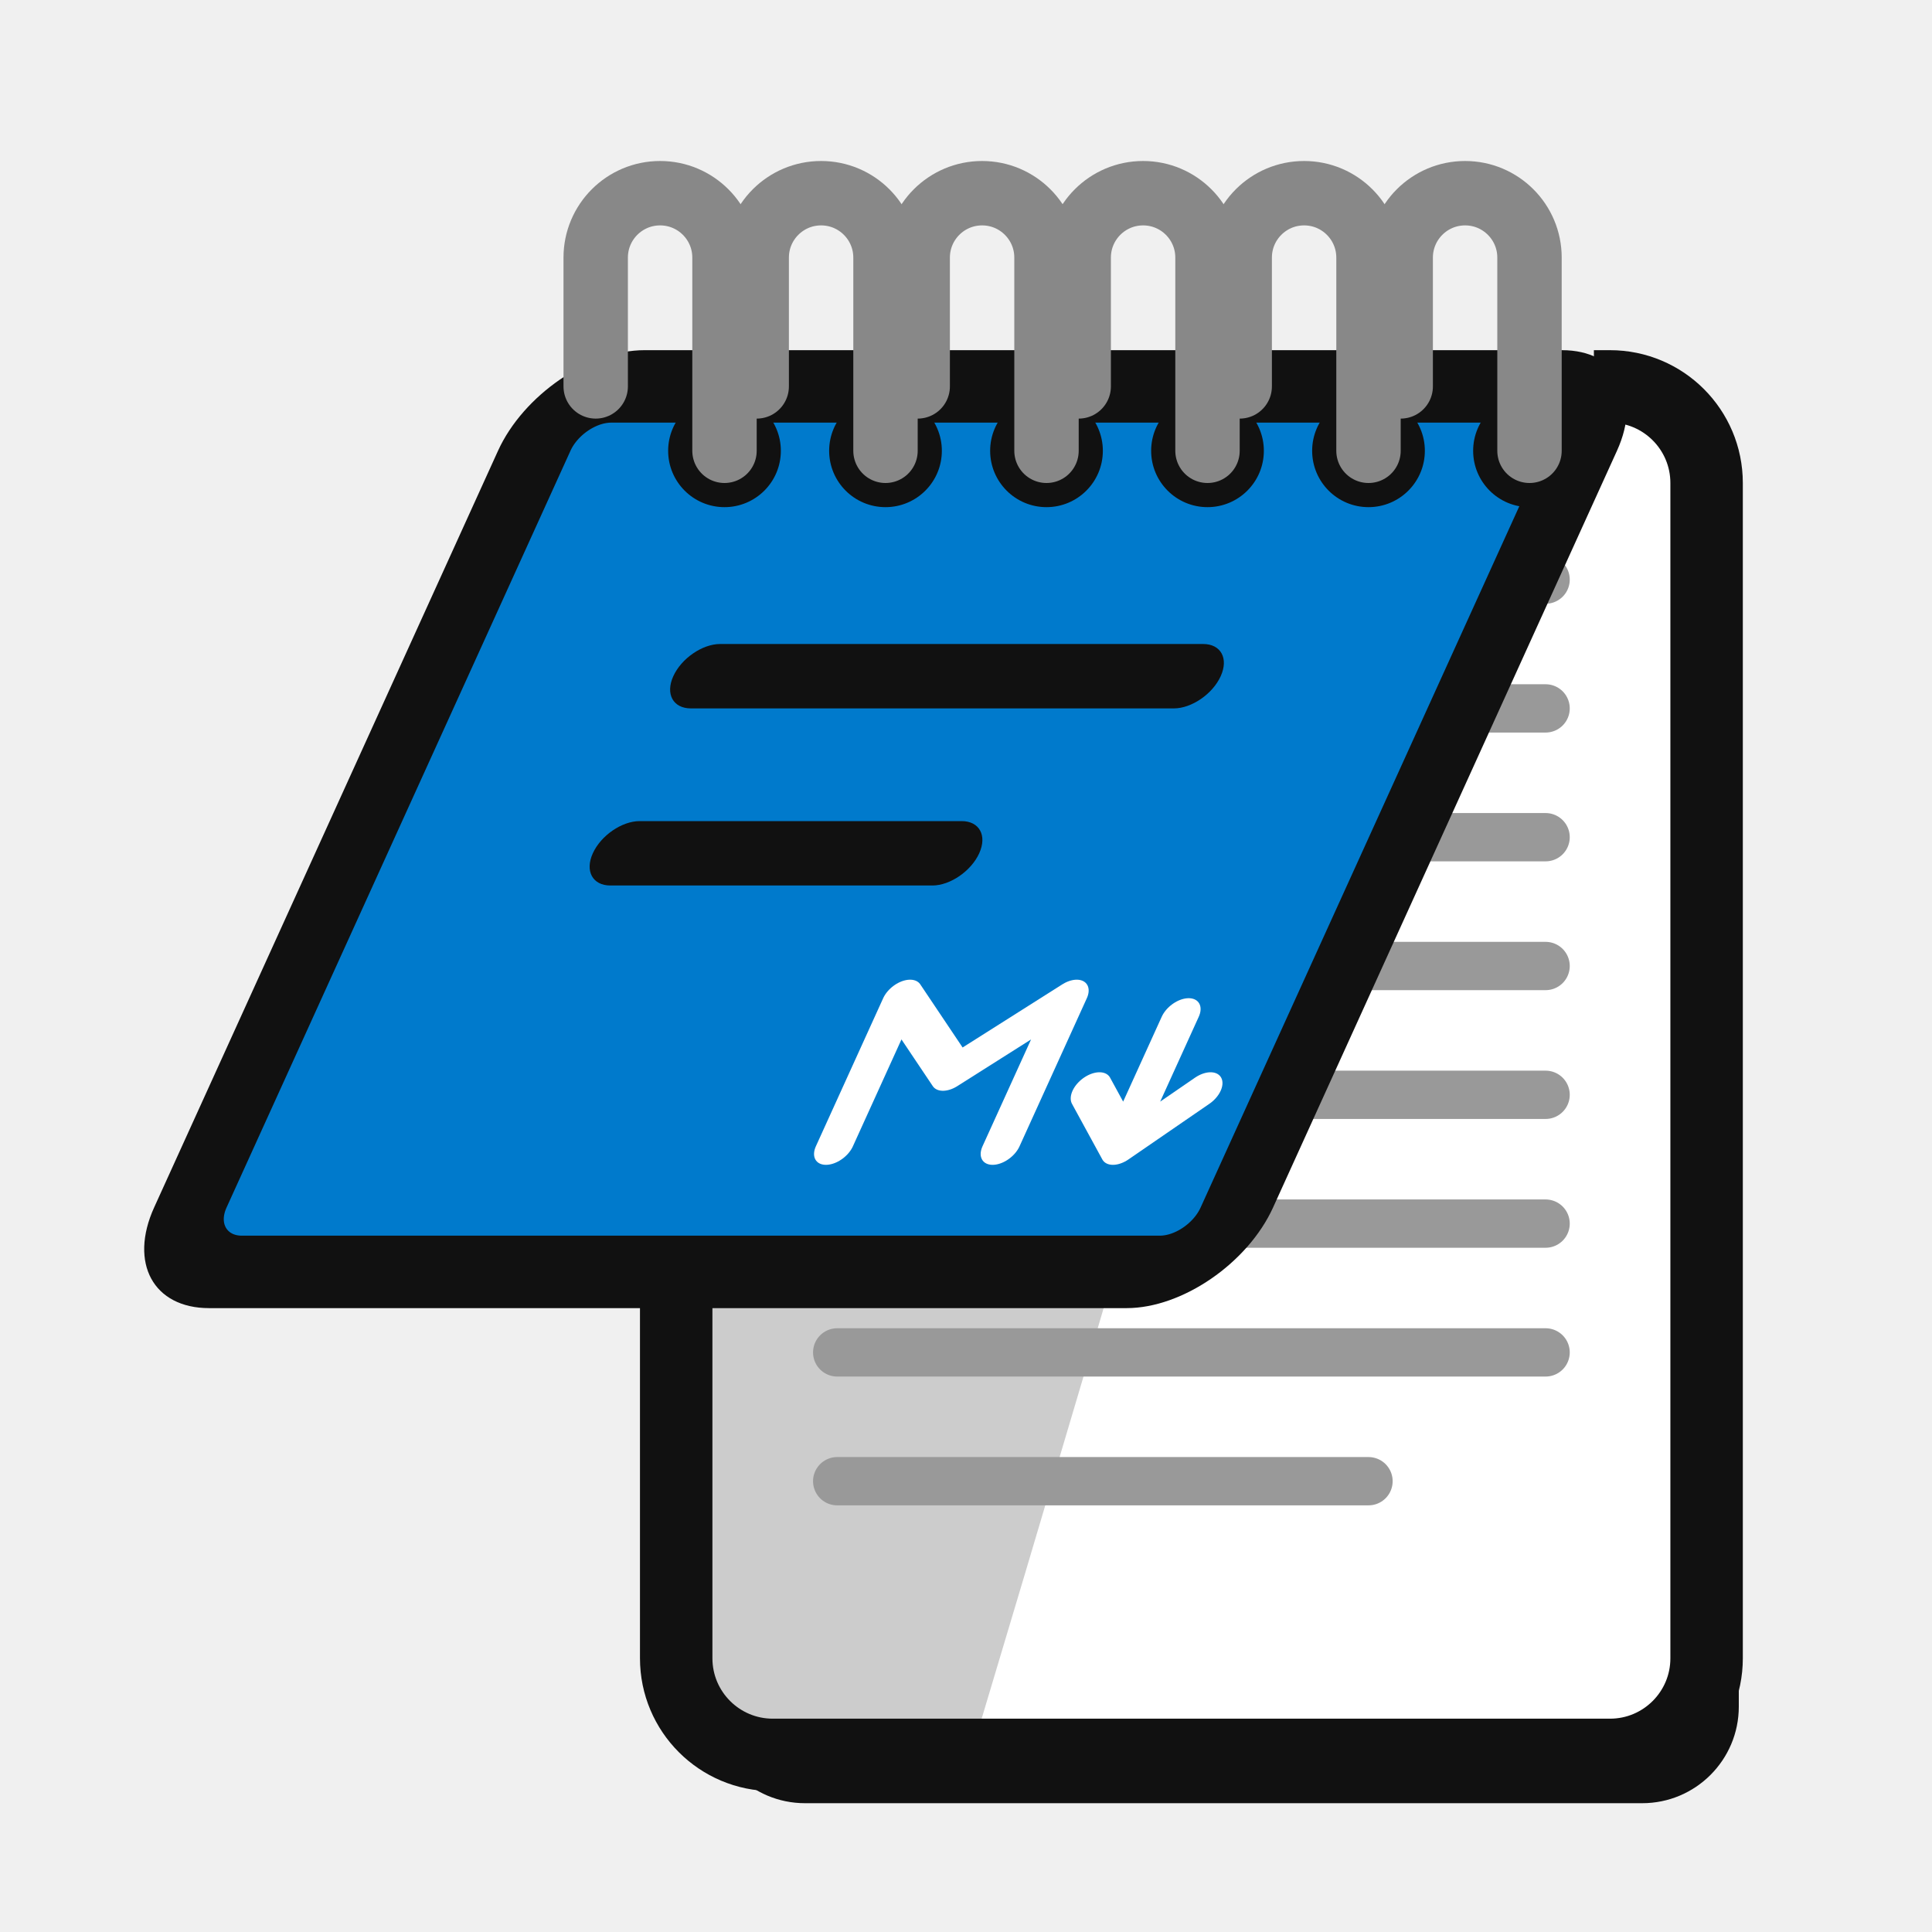
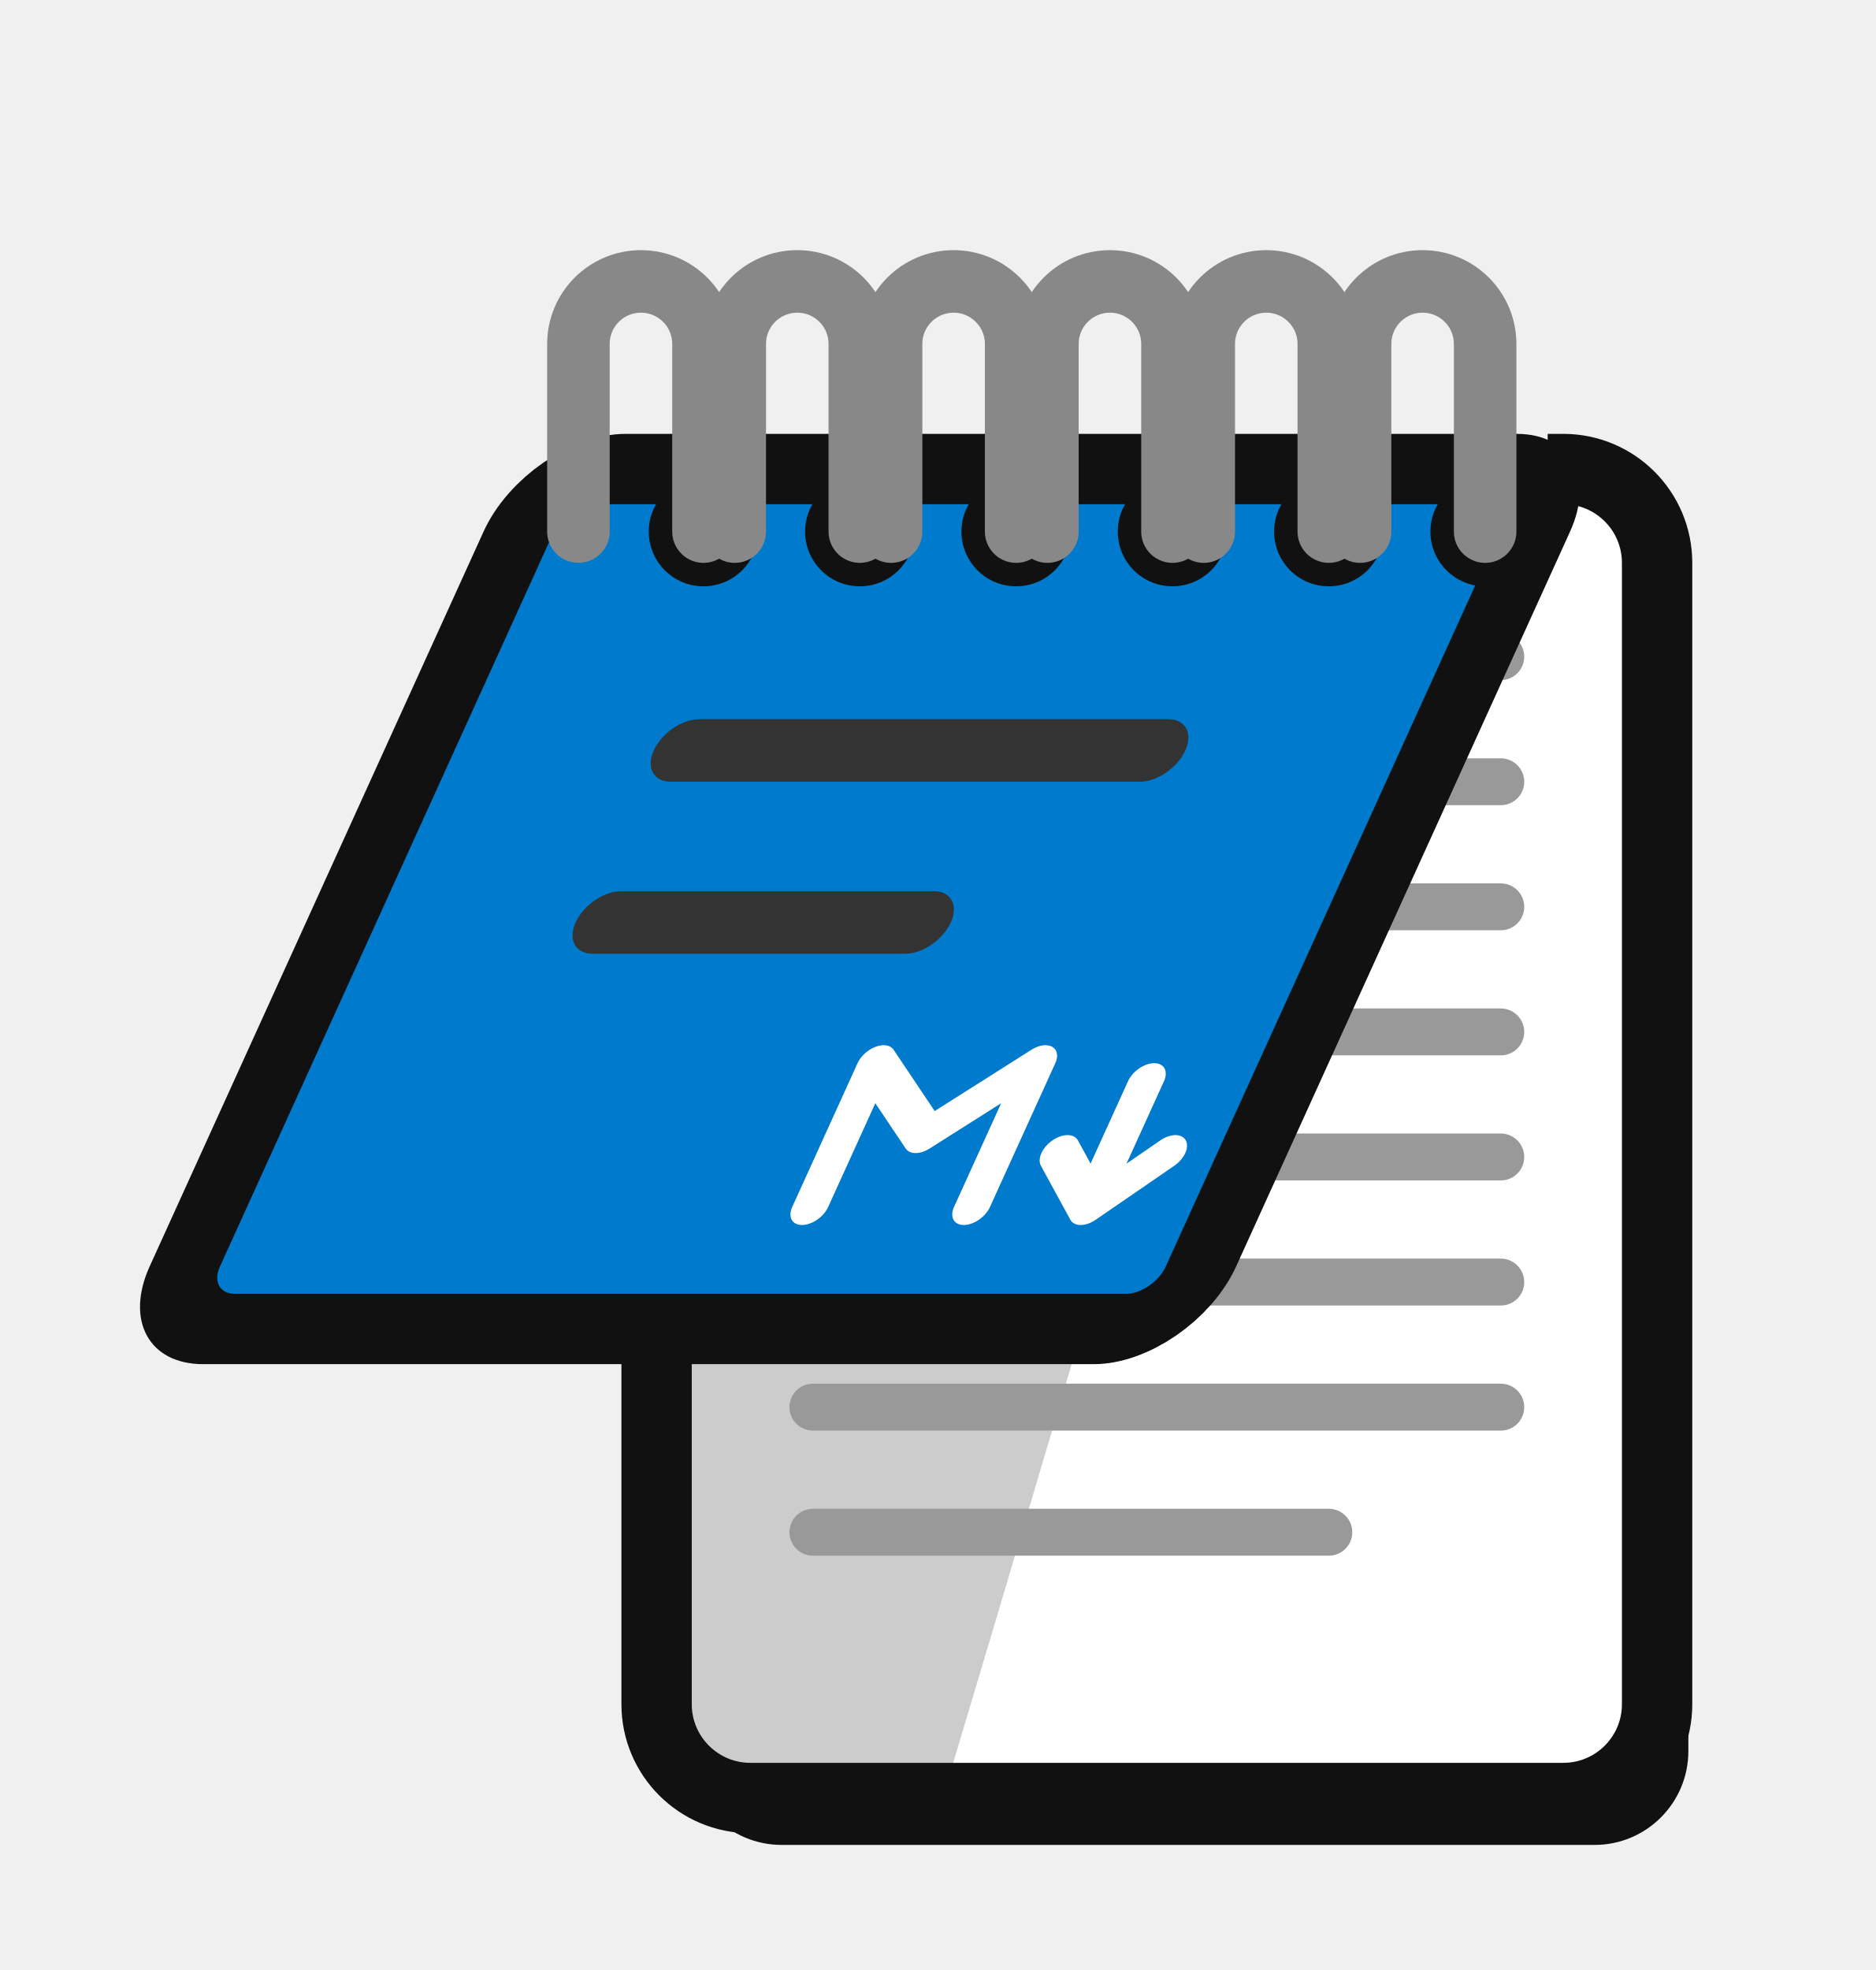
- <svg xmlns="http://www.w3.org/2000/svg" viewBox="0 0 120 120" width="100%" height="100%">
+ <svg xmlns="http://www.w3.org/2000/svg" viewBox="0 0 120 126" width="100%" height="100%">
  <defs>
-     <rect id="paper" x="42" y="24" width="64" height="85" rx="6" />
+     <rect id="paper" x="42" y="30" width="64" height="85" rx="6" />
    <clipPath id="paper-clip">
      <use href="#paper" />
    </clipPath>
    <rect id="cover" x="0" y="0" width="65" height="55" rx="4" />
-     <g id="ring-paths">
-       <path d="M 45 28 L 45 16 A 4 4 0 0 0 37 16 L 37 24" />
-       <path d="M 55 28 L 55 16 A 4 4 0 0 0 47 16 L 47 24" />
-       <path d="M 65 28 L 65 16 A 4 4 0 0 0 57 16 L 57 24" />
-       <path d="M 75 28 L 75 16 A 4 4 0 0 0 67 16 L 67 24" />
-       <path d="M 85 28 L 85 16 A 4 4 0 0 0 77 16 L 77 24" />
-       <path d="M 95 28 L 95 16 A 4 4 0 0 0 87 16 L 87 24" />
-     </g>
+     <symbol id="ring-paths" overflow="visible">
+       <path d="M 45 34 L 45 22 A 4 4 0 0 0 37 22 L 37 34" />
+       <path d="M 55 34 L 55 22 A 4 4 0 0 0 47 22 L 47 34" />
+       <path d="M 65 34 L 65 22 A 4 4 0 0 0 57 22 L 57 34" />
+       <path d="M 75 34 L 75 22 A 4 4 0 0 0 67 22 L 67 34" />
+       <path d="M 85 34 L 85 22 A 4 4 0 0 0 77 22 L 77 34" />
+       <path d="M 95 34 L 95 22 A 4 4 0 0 0 87 22 L 87 34" />
+     </symbol>
    <mask id="ring-mask" maskUnits="userSpaceOnUse">
      <rect x="-10" y="-10" width="140" height="140" fill="white" />
      <use href="#ring-paths" fill="none" stroke="black" stroke-width="8" stroke-linecap="round" />
    </mask>
-     <g id="cover-group">
+     <symbol id="cover-group" overflow="visible">
      <use href="#cover" fill="#007acc" />
-       <rect x="15" y="16" width="34" height="4" rx="2" fill="#111111" />
-       <rect x="15" y="27" width="24" height="4" rx="2" fill="#111111" />
+       <rect x="15" y="16" width="34" height="4" rx="2" fill="#333333" />
+       <rect x="15" y="27" width="24" height="4" rx="2" fill="#333333" />
      <g transform="translate(40, 38) scale(1.15)" stroke="#ffffff" stroke-width="2" stroke-linecap="round" stroke-linejoin="round" fill="none">
        <path d="M -1.5 8 V 0 L 3 4 L 7.5 0 V 8" />
        <path d="M 14 1 V 8 M 11 5 L 14 8 L 17 5" />
      </g>
-     </g>
-     <g id="cover-global">
-       <use href="#cover-group" transform="translate(35, 24) skewX(-24.44)" />
-     </g>
-     <g id="cover-outline-global">
-       <use href="#cover" transform="translate(35, 24) skewX(-24.44)" fill="none" stroke="#111111" stroke-width="4.5" stroke-linejoin="round" />
-     </g>
-     <g id="back-outline-global">
+     </symbol>
+     <symbol id="cover-global" overflow="visible">
+       <use href="#cover-group" transform="translate(35, 30) skewX(-24.44)" />
+     </symbol>
+     <symbol id="cover-outline-global" overflow="visible">
+       <use href="#cover" transform="translate(35, 30) skewX(-24.44)" fill="none" stroke="#111111" stroke-width="4.5" stroke-linejoin="round" />
+     </symbol>
+     <symbol id="back-outline-global" overflow="visible">
      <use href="#paper" fill="none" stroke="#111111" stroke-width="4.5" stroke-linejoin="round" />
-     </g>
+     </symbol>
  </defs>
-   <rect x="44" y="27" width="64" height="85" rx="6" fill="#111111" />
+   <rect x="44" y="33" width="64" height="85" rx="6" fill="#111111" />
  <use href="#paper" fill="#ffffff" />
-   <path d="M 42 24 L 85 24 Q 75 60 60 110 L 42 110 Z" fill="#cccccc" clip-path="url(#paper-clip)" />
+   <path d="M 42 30 L 85 30 Q 75 66 60 116 L 42 116 Z" fill="#cccccc" clip-path="url(#paper-clip)" />
  <g clip-path="url(#paper-clip)" stroke="#999999" stroke-width="3" stroke-linecap="round">
-     <line x1="52" y1="36" x2="96" y2="36" />
-     <line x1="52" y1="44" x2="96" y2="44" />
-     <line x1="52" y1="52" x2="96" y2="52" />
-     <line x1="52" y1="60" x2="96" y2="60" />
-     <line x1="52" y1="68" x2="96" y2="68" />
-     <line x1="52" y1="76" x2="96" y2="76" />
-     <line x1="52" y1="84" x2="96" y2="84" />
-     <line x1="52" y1="92" x2="85" y2="92" />
+     <line x1="52" y1="42" x2="96" y2="42" />
+     <line x1="52" y1="50" x2="96" y2="50" />
+     <line x1="52" y1="58" x2="96" y2="58" />
+     <line x1="52" y1="66" x2="96" y2="66" />
+     <line x1="52" y1="74" x2="96" y2="74" />
+     <line x1="52" y1="82" x2="96" y2="82" />
+     <line x1="52" y1="90" x2="96" y2="90" />
+     <line x1="52" y1="98" x2="85" y2="98" />
  </g>
  <use href="#back-outline-global" mask="url(#ring-mask)" />
  <use href="#cover-global" />
  <use href="#cover-outline-global" />
  <g fill="#111111">
-     <circle cx="45" cy="28" r="3.5" />
-     <circle cx="55" cy="28" r="3.5" />
-     <circle cx="65" cy="28" r="3.5" />
-     <circle cx="75" cy="28" r="3.5" />
-     <circle cx="85" cy="28" r="3.5" />
-     <circle cx="95" cy="28" r="3.5" />
+     <circle cx="45" cy="34" r="3.5" />
+     <circle cx="55" cy="34" r="3.5" />
+     <circle cx="65" cy="34" r="3.5" />
+     <circle cx="75" cy="34" r="3.5" />
+     <circle cx="85" cy="34" r="3.5" />
+     <circle cx="95" cy="34" r="3.5" />
  </g>
  <use href="#ring-paths" fill="none" stroke="#888888" stroke-width="4" stroke-linecap="round" />
</svg>
